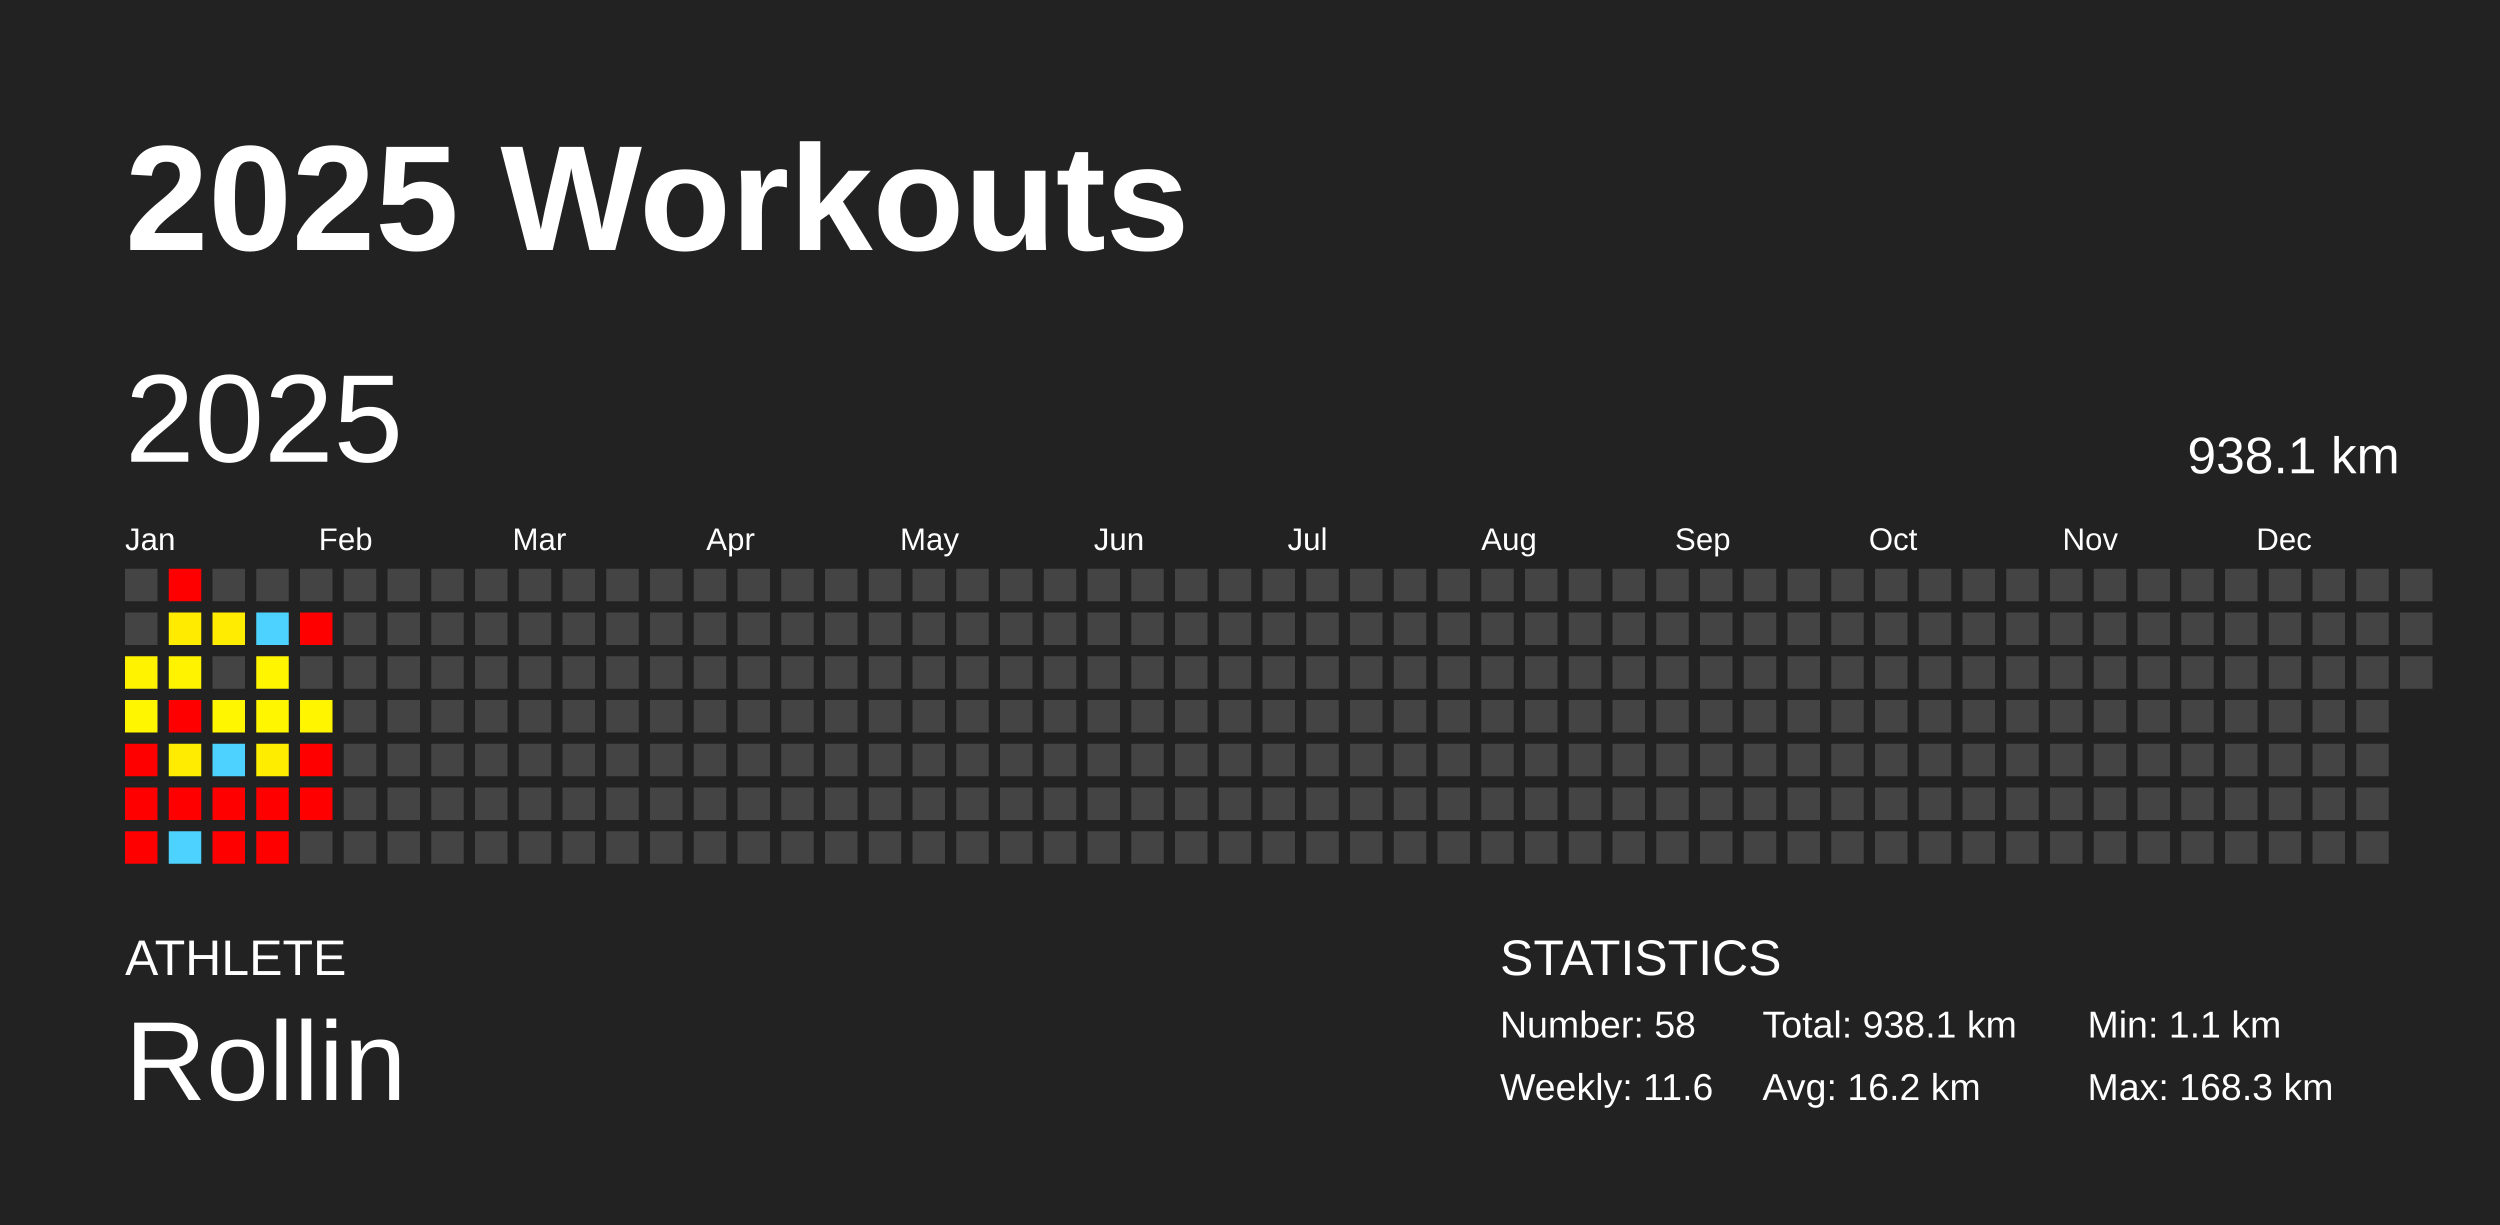
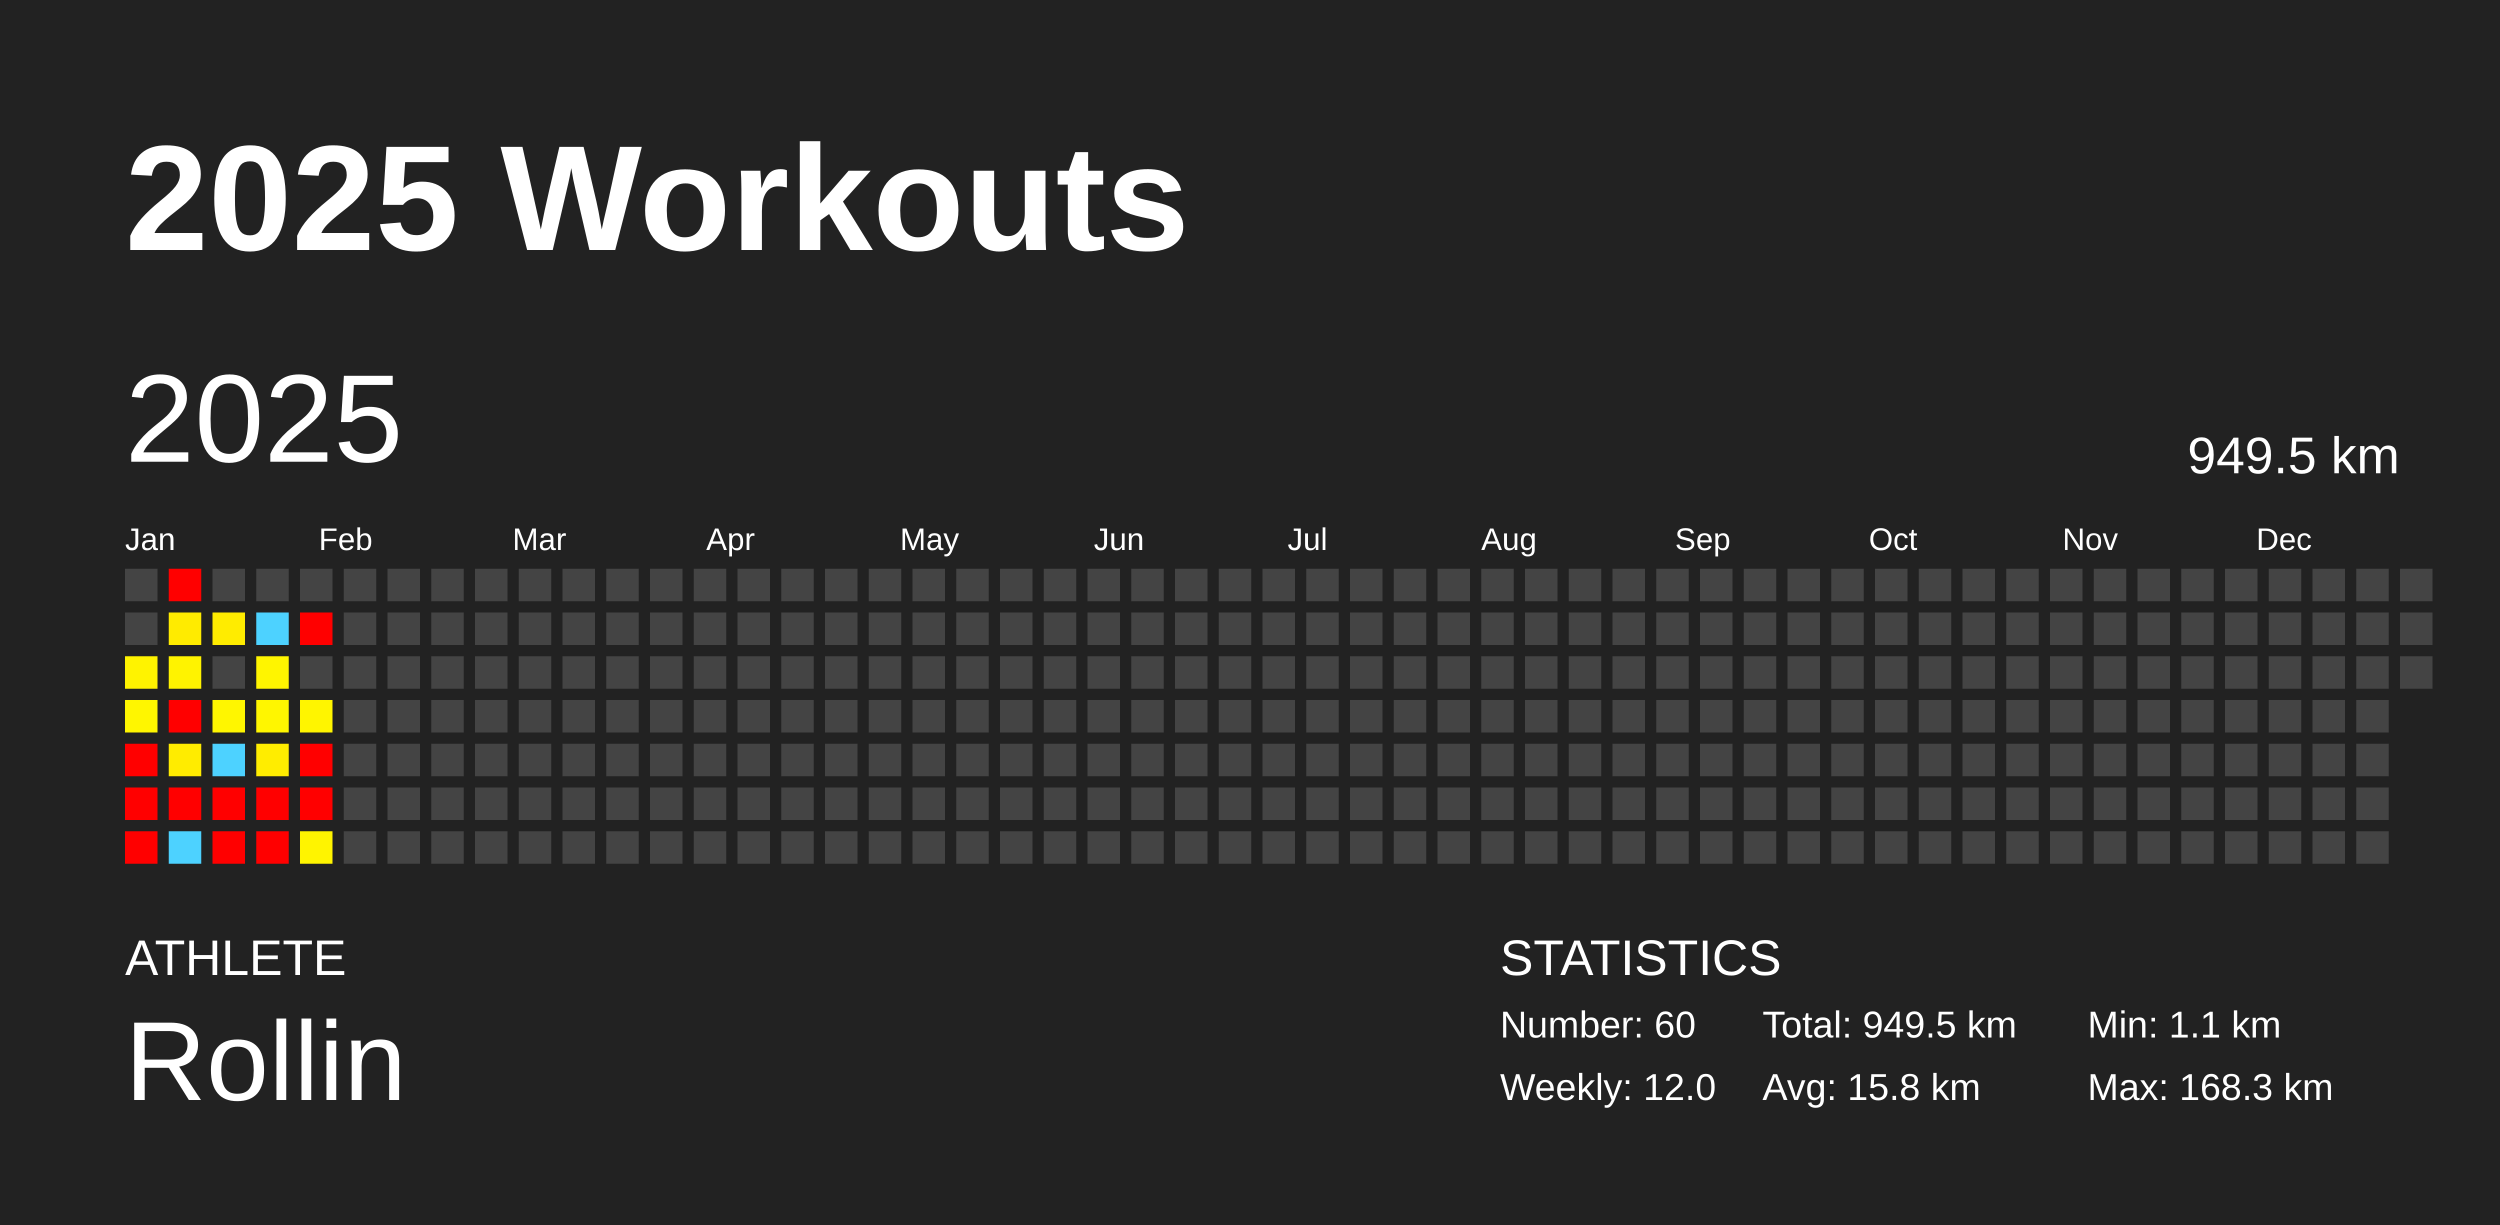
<svg xmlns="http://www.w3.org/2000/svg" baseProfile="full" height="98mm" version="1.1" viewBox="0,0,200,98" width="200mm">
  <defs />
  <rect fill="#222222" height="98" width="200" x="0" y="0" />
  <text fill="#FFFFFF" style="font-size:12px; font-family:Arial; font-weight:bold;" x="10" y="20">2025 Workouts</text>
  <text fill="#FFFFFF" style="font-size:4px; font-family:Arial" x="10" y="78">ATHLETE</text>
  <text fill="#FFFFFF" style="font-size:9px; font-family:Arial" x="10" y="88">Rollin</text>
  <text fill="#FFFFFF" style="font-size:4px; font-family:Arial" x="120" y="78">STATISTICS</text>
-   <text fill="#FFFFFF" style="font-size:3px; font-family:Arial" x="120" y="83">Number: 58</text>
-   <text fill="#FFFFFF" style="font-size:3px; font-family:Arial" x="120" y="88">Weekly: 11.6</text>
-   <text fill="#FFFFFF" style="font-size:3px; font-family:Arial" x="141" y="83">Total: 938.1 km</text>
-   <text fill="#FFFFFF" style="font-size:3px; font-family:Arial" x="141" y="88">Avg: 16.2 km</text>
+   <text fill="#FFFFFF" style="font-size:3px; font-family:Arial" x="120" y="83">Number: 60</text>
+   <text fill="#FFFFFF" style="font-size:3px; font-family:Arial" x="120" y="88">Weekly: 12.0</text>
+   <text fill="#FFFFFF" style="font-size:3px; font-family:Arial" x="141" y="83">Total: 949.5 km</text>
+   <text fill="#FFFFFF" style="font-size:3px; font-family:Arial" x="141" y="88">Avg: 15.8 km</text>
  <text fill="#FFFFFF" style="font-size:3px; font-family:Arial" x="167" y="83">Min: 1.1 km</text>
  <text fill="#FFFFFF" style="font-size:3px; font-family:Arial" x="167" y="88">Max: 168.3 km</text>
  <text dominant-baseline="hanging" fill="#FFFFFF" style="font-size:10.0px; font-family:Arial;" x="10" y="30">2025</text>
-   <text dominant-baseline="hanging" fill="#FFFFFF" style="font-size:4.125px; font-family:Arial;" x="175" y="35">938.1 km</text>
+   <text dominant-baseline="hanging" fill="#FFFFFF" style="font-size:4.125px; font-family:Arial;" x="175" y="35">949.5 km</text>
  <text fill="#FFFFFF" style="font-size:2.5px; font-family:Arial" x="10.0" y="44">Jan</text>
  <text fill="#FFFFFF" style="font-size:2.5px; font-family:Arial" x="25.5" y="44">Feb</text>
  <text fill="#FFFFFF" style="font-size:2.5px; font-family:Arial" x="41.0" y="44">Mar</text>
  <text fill="#FFFFFF" style="font-size:2.5px; font-family:Arial" x="56.5" y="44">Apr</text>
  <text fill="#FFFFFF" style="font-size:2.5px; font-family:Arial" x="72.0" y="44">May</text>
  <text fill="#FFFFFF" style="font-size:2.5px; font-family:Arial" x="87.5" y="44">Jun</text>
  <text fill="#FFFFFF" style="font-size:2.5px; font-family:Arial" x="103.0" y="44">Jul</text>
  <text fill="#FFFFFF" style="font-size:2.5px; font-family:Arial" x="118.5" y="44">Aug</text>
  <text fill="#FFFFFF" style="font-size:2.5px; font-family:Arial" x="134.0" y="44">Sep</text>
  <text fill="#FFFFFF" style="font-size:2.5px; font-family:Arial" x="149.5" y="44">Oct</text>
  <text fill="#FFFFFF" style="font-size:2.5px; font-family:Arial" x="165.0" y="44">Nov</text>
  <text fill="#FFFFFF" style="font-size:2.5px; font-family:Arial" x="180.5" y="44">Dec</text>
  <rect fill="#444444" height="2.6" width="2.6" x="10.0" y="45.5" />
  <rect fill="#444444" height="2.6" width="2.6" x="10.0" y="49.0" />
  <rect fill="#fff300" height="2.6" width="2.6" x="10.0" y="52.5" />
  <rect fill="#fff600" height="2.6" width="2.6" x="10.0" y="56.0" />
  <rect fill="red" height="2.6" width="2.6" x="10.0" y="59.5" />
  <rect fill="red" height="2.6" width="2.6" x="10.0" y="63.0" />
  <rect fill="red" height="2.6" width="2.6" x="10.0" y="66.5" />
  <rect fill="red" height="2.6" width="2.6" x="13.5" y="45.5" />
  <rect fill="#ffeb00" height="2.6" width="2.6" x="13.5" y="49.0" />
  <rect fill="#fff300" height="2.6" width="2.6" x="13.5" y="52.5" />
  <rect fill="red" height="2.6" width="2.6" x="13.5" y="56.0" />
  <rect fill="#ffec00" height="2.6" width="2.6" x="13.5" y="59.5" />
  <rect fill="red" height="2.6" width="2.6" x="13.5" y="63.0" />
  <rect fill="#4dd2ff" height="2.6" width="2.6" x="13.5" y="66.5" />
  <rect fill="#444444" height="2.6" width="2.6" x="17.0" y="45.5" />
  <rect fill="#ffec00" height="2.6" width="2.6" x="17.0" y="49.0" />
  <rect fill="#444444" height="2.6" width="2.6" x="17.0" y="52.5" />
  <rect fill="#fff600" height="2.6" width="2.6" x="17.0" y="56.0" />
  <rect fill="#4dd2ff" height="2.6" width="2.6" x="17.0" y="59.5" />
  <rect fill="red" height="2.6" width="2.6" x="17.0" y="63.0" />
  <rect fill="red" height="2.6" width="2.6" x="17.0" y="66.5" />
  <rect fill="#444444" height="2.6" width="2.6" x="20.5" y="45.5" />
  <rect fill="#4dd2ff" height="2.6" width="2.6" x="20.5" y="49.0" />
  <rect fill="#fff500" height="2.6" width="2.6" x="20.5" y="52.5" />
  <rect fill="#fff600" height="2.6" width="2.6" x="20.5" y="56.0" />
  <rect fill="#ffed00" height="2.6" width="2.6" x="20.5" y="59.5" />
  <rect fill="red" height="2.6" width="2.6" x="20.5" y="63.0" />
  <rect fill="red" height="2.6" width="2.6" x="20.5" y="66.5" />
  <rect fill="#444444" height="2.6" width="2.6" x="24.0" y="45.5" />
  <rect fill="red" height="2.6" width="2.6" x="24.0" y="49.0" />
  <rect fill="#444444" height="2.6" width="2.6" x="24.0" y="52.5" />
  <rect fill="#fff500" height="2.6" width="2.6" x="24.0" y="56.0" />
  <rect fill="red" height="2.6" width="2.6" x="24.0" y="59.5" />
  <rect fill="red" height="2.6" width="2.6" x="24.0" y="63.0" />
-   <rect fill="#444444" height="2.6" width="2.6" x="24.0" y="66.5" />
+   <rect fill="#fff400" height="2.6" width="2.6" x="24.0" y="66.5" />
  <rect fill="#444444" height="2.6" width="2.6" x="27.5" y="45.5" />
  <rect fill="#444444" height="2.6" width="2.6" x="27.5" y="49.0" />
  <rect fill="#444444" height="2.6" width="2.6" x="27.5" y="52.5" />
  <rect fill="#444444" height="2.6" width="2.6" x="27.5" y="56.0" />
  <rect fill="#444444" height="2.6" width="2.6" x="27.5" y="59.5" />
  <rect fill="#444444" height="2.6" width="2.6" x="27.5" y="63.0" />
  <rect fill="#444444" height="2.6" width="2.6" x="27.5" y="66.5" />
  <rect fill="#444444" height="2.6" width="2.6" x="31.0" y="45.5" />
  <rect fill="#444444" height="2.6" width="2.6" x="31.0" y="49.0" />
  <rect fill="#444444" height="2.6" width="2.6" x="31.0" y="52.5" />
  <rect fill="#444444" height="2.6" width="2.6" x="31.0" y="56.0" />
  <rect fill="#444444" height="2.6" width="2.6" x="31.0" y="59.5" />
  <rect fill="#444444" height="2.6" width="2.6" x="31.0" y="63.0" />
  <rect fill="#444444" height="2.6" width="2.6" x="31.0" y="66.5" />
  <rect fill="#444444" height="2.6" width="2.6" x="34.5" y="45.5" />
  <rect fill="#444444" height="2.6" width="2.6" x="34.5" y="49.0" />
  <rect fill="#444444" height="2.6" width="2.6" x="34.5" y="52.5" />
  <rect fill="#444444" height="2.6" width="2.6" x="34.5" y="56.0" />
  <rect fill="#444444" height="2.6" width="2.6" x="34.5" y="59.5" />
  <rect fill="#444444" height="2.6" width="2.6" x="34.5" y="63.0" />
  <rect fill="#444444" height="2.6" width="2.6" x="34.5" y="66.5" />
  <rect fill="#444444" height="2.6" width="2.6" x="38.0" y="45.5" />
  <rect fill="#444444" height="2.6" width="2.6" x="38.0" y="49.0" />
  <rect fill="#444444" height="2.6" width="2.6" x="38.0" y="52.5" />
  <rect fill="#444444" height="2.6" width="2.6" x="38.0" y="56.0" />
  <rect fill="#444444" height="2.6" width="2.6" x="38.0" y="59.5" />
  <rect fill="#444444" height="2.6" width="2.6" x="38.0" y="63.0" />
  <rect fill="#444444" height="2.6" width="2.6" x="38.0" y="66.5" />
  <rect fill="#444444" height="2.6" width="2.6" x="41.5" y="45.5" />
  <rect fill="#444444" height="2.6" width="2.6" x="41.5" y="49.0" />
  <rect fill="#444444" height="2.6" width="2.6" x="41.5" y="52.5" />
  <rect fill="#444444" height="2.6" width="2.6" x="41.5" y="56.0" />
  <rect fill="#444444" height="2.6" width="2.6" x="41.5" y="59.5" />
  <rect fill="#444444" height="2.6" width="2.6" x="41.5" y="63.0" />
  <rect fill="#444444" height="2.6" width="2.6" x="41.5" y="66.5" />
  <rect fill="#444444" height="2.6" width="2.6" x="45.0" y="45.5" />
  <rect fill="#444444" height="2.6" width="2.6" x="45.0" y="49.0" />
  <rect fill="#444444" height="2.6" width="2.6" x="45.0" y="52.5" />
  <rect fill="#444444" height="2.6" width="2.6" x="45.0" y="56.0" />
  <rect fill="#444444" height="2.6" width="2.6" x="45.0" y="59.5" />
  <rect fill="#444444" height="2.6" width="2.6" x="45.0" y="63.0" />
  <rect fill="#444444" height="2.6" width="2.6" x="45.0" y="66.5" />
  <rect fill="#444444" height="2.6" width="2.6" x="48.5" y="45.5" />
  <rect fill="#444444" height="2.6" width="2.6" x="48.5" y="49.0" />
  <rect fill="#444444" height="2.6" width="2.6" x="48.5" y="52.5" />
  <rect fill="#444444" height="2.6" width="2.6" x="48.5" y="56.0" />
  <rect fill="#444444" height="2.6" width="2.6" x="48.5" y="59.5" />
  <rect fill="#444444" height="2.6" width="2.6" x="48.5" y="63.0" />
  <rect fill="#444444" height="2.6" width="2.6" x="48.5" y="66.5" />
  <rect fill="#444444" height="2.6" width="2.6" x="52.0" y="45.5" />
  <rect fill="#444444" height="2.6" width="2.6" x="52.0" y="49.0" />
  <rect fill="#444444" height="2.6" width="2.6" x="52.0" y="52.5" />
  <rect fill="#444444" height="2.6" width="2.6" x="52.0" y="56.0" />
  <rect fill="#444444" height="2.6" width="2.6" x="52.0" y="59.5" />
  <rect fill="#444444" height="2.6" width="2.6" x="52.0" y="63.0" />
  <rect fill="#444444" height="2.6" width="2.6" x="52.0" y="66.5" />
  <rect fill="#444444" height="2.6" width="2.6" x="55.5" y="45.5" />
  <rect fill="#444444" height="2.6" width="2.6" x="55.5" y="49.0" />
  <rect fill="#444444" height="2.6" width="2.6" x="55.5" y="52.5" />
  <rect fill="#444444" height="2.6" width="2.6" x="55.5" y="56.0" />
  <rect fill="#444444" height="2.6" width="2.6" x="55.5" y="59.5" />
  <rect fill="#444444" height="2.6" width="2.6" x="55.5" y="63.0" />
  <rect fill="#444444" height="2.6" width="2.6" x="55.5" y="66.5" />
  <rect fill="#444444" height="2.6" width="2.6" x="59.0" y="45.5" />
  <rect fill="#444444" height="2.6" width="2.6" x="59.0" y="49.0" />
  <rect fill="#444444" height="2.6" width="2.6" x="59.0" y="52.5" />
  <rect fill="#444444" height="2.6" width="2.6" x="59.0" y="56.0" />
  <rect fill="#444444" height="2.6" width="2.6" x="59.0" y="59.5" />
  <rect fill="#444444" height="2.6" width="2.6" x="59.0" y="63.0" />
  <rect fill="#444444" height="2.6" width="2.6" x="59.0" y="66.5" />
  <rect fill="#444444" height="2.6" width="2.6" x="62.5" y="45.5" />
  <rect fill="#444444" height="2.6" width="2.6" x="62.5" y="49.0" />
  <rect fill="#444444" height="2.6" width="2.6" x="62.5" y="52.5" />
  <rect fill="#444444" height="2.6" width="2.6" x="62.5" y="56.0" />
  <rect fill="#444444" height="2.6" width="2.6" x="62.5" y="59.5" />
  <rect fill="#444444" height="2.6" width="2.6" x="62.5" y="63.0" />
  <rect fill="#444444" height="2.6" width="2.6" x="62.5" y="66.5" />
  <rect fill="#444444" height="2.6" width="2.6" x="66.0" y="45.5" />
  <rect fill="#444444" height="2.6" width="2.6" x="66.0" y="49.0" />
  <rect fill="#444444" height="2.6" width="2.6" x="66.0" y="52.5" />
  <rect fill="#444444" height="2.6" width="2.6" x="66.0" y="56.0" />
  <rect fill="#444444" height="2.6" width="2.6" x="66.0" y="59.5" />
  <rect fill="#444444" height="2.6" width="2.6" x="66.0" y="63.0" />
  <rect fill="#444444" height="2.6" width="2.6" x="66.0" y="66.5" />
  <rect fill="#444444" height="2.6" width="2.6" x="69.5" y="45.5" />
  <rect fill="#444444" height="2.6" width="2.6" x="69.5" y="49.0" />
  <rect fill="#444444" height="2.6" width="2.6" x="69.5" y="52.5" />
  <rect fill="#444444" height="2.6" width="2.6" x="69.5" y="56.0" />
  <rect fill="#444444" height="2.6" width="2.6" x="69.5" y="59.5" />
  <rect fill="#444444" height="2.6" width="2.6" x="69.5" y="63.0" />
  <rect fill="#444444" height="2.6" width="2.6" x="69.5" y="66.5" />
  <rect fill="#444444" height="2.6" width="2.6" x="73.0" y="45.5" />
  <rect fill="#444444" height="2.6" width="2.6" x="73.0" y="49.0" />
  <rect fill="#444444" height="2.6" width="2.6" x="73.0" y="52.5" />
  <rect fill="#444444" height="2.6" width="2.6" x="73.0" y="56.0" />
  <rect fill="#444444" height="2.6" width="2.6" x="73.0" y="59.5" />
  <rect fill="#444444" height="2.6" width="2.6" x="73.0" y="63.0" />
  <rect fill="#444444" height="2.6" width="2.6" x="73.0" y="66.5" />
  <rect fill="#444444" height="2.6" width="2.6" x="76.5" y="45.5" />
  <rect fill="#444444" height="2.6" width="2.6" x="76.5" y="49.0" />
  <rect fill="#444444" height="2.6" width="2.6" x="76.5" y="52.5" />
  <rect fill="#444444" height="2.6" width="2.6" x="76.5" y="56.0" />
  <rect fill="#444444" height="2.6" width="2.6" x="76.5" y="59.5" />
  <rect fill="#444444" height="2.6" width="2.6" x="76.5" y="63.0" />
  <rect fill="#444444" height="2.6" width="2.6" x="76.5" y="66.5" />
  <rect fill="#444444" height="2.6" width="2.6" x="80.0" y="45.5" />
  <rect fill="#444444" height="2.6" width="2.6" x="80.0" y="49.0" />
  <rect fill="#444444" height="2.6" width="2.6" x="80.0" y="52.5" />
  <rect fill="#444444" height="2.6" width="2.6" x="80.0" y="56.0" />
  <rect fill="#444444" height="2.6" width="2.6" x="80.0" y="59.5" />
  <rect fill="#444444" height="2.6" width="2.6" x="80.0" y="63.0" />
  <rect fill="#444444" height="2.6" width="2.6" x="80.0" y="66.5" />
  <rect fill="#444444" height="2.6" width="2.6" x="83.5" y="45.5" />
  <rect fill="#444444" height="2.6" width="2.6" x="83.5" y="49.0" />
  <rect fill="#444444" height="2.6" width="2.6" x="83.5" y="52.5" />
  <rect fill="#444444" height="2.6" width="2.6" x="83.5" y="56.0" />
  <rect fill="#444444" height="2.6" width="2.6" x="83.5" y="59.5" />
  <rect fill="#444444" height="2.6" width="2.6" x="83.5" y="63.0" />
  <rect fill="#444444" height="2.6" width="2.6" x="83.5" y="66.5" />
  <rect fill="#444444" height="2.6" width="2.6" x="87.0" y="45.5" />
  <rect fill="#444444" height="2.6" width="2.6" x="87.0" y="49.0" />
  <rect fill="#444444" height="2.6" width="2.6" x="87.0" y="52.5" />
  <rect fill="#444444" height="2.6" width="2.6" x="87.0" y="56.0" />
  <rect fill="#444444" height="2.6" width="2.6" x="87.0" y="59.5" />
  <rect fill="#444444" height="2.6" width="2.6" x="87.0" y="63.0" />
  <rect fill="#444444" height="2.6" width="2.6" x="87.0" y="66.5" />
  <rect fill="#444444" height="2.6" width="2.6" x="90.5" y="45.5" />
  <rect fill="#444444" height="2.6" width="2.6" x="90.5" y="49.0" />
  <rect fill="#444444" height="2.6" width="2.6" x="90.5" y="52.5" />
  <rect fill="#444444" height="2.6" width="2.6" x="90.5" y="56.0" />
  <rect fill="#444444" height="2.6" width="2.6" x="90.5" y="59.5" />
  <rect fill="#444444" height="2.6" width="2.6" x="90.5" y="63.0" />
  <rect fill="#444444" height="2.6" width="2.6" x="90.5" y="66.5" />
  <rect fill="#444444" height="2.6" width="2.6" x="94.0" y="45.5" />
  <rect fill="#444444" height="2.6" width="2.6" x="94.0" y="49.0" />
  <rect fill="#444444" height="2.6" width="2.6" x="94.0" y="52.5" />
  <rect fill="#444444" height="2.6" width="2.6" x="94.0" y="56.0" />
  <rect fill="#444444" height="2.6" width="2.6" x="94.0" y="59.5" />
  <rect fill="#444444" height="2.6" width="2.6" x="94.0" y="63.0" />
  <rect fill="#444444" height="2.6" width="2.6" x="94.0" y="66.5" />
  <rect fill="#444444" height="2.6" width="2.6" x="97.5" y="45.5" />
  <rect fill="#444444" height="2.6" width="2.6" x="97.5" y="49.0" />
  <rect fill="#444444" height="2.6" width="2.6" x="97.5" y="52.5" />
  <rect fill="#444444" height="2.6" width="2.6" x="97.5" y="56.0" />
  <rect fill="#444444" height="2.6" width="2.6" x="97.5" y="59.5" />
  <rect fill="#444444" height="2.6" width="2.6" x="97.5" y="63.0" />
  <rect fill="#444444" height="2.6" width="2.6" x="97.5" y="66.5" />
  <rect fill="#444444" height="2.6" width="2.6" x="101.0" y="45.5" />
  <rect fill="#444444" height="2.6" width="2.6" x="101.0" y="49.0" />
  <rect fill="#444444" height="2.6" width="2.6" x="101.0" y="52.5" />
  <rect fill="#444444" height="2.6" width="2.6" x="101.0" y="56.0" />
  <rect fill="#444444" height="2.6" width="2.6" x="101.0" y="59.5" />
  <rect fill="#444444" height="2.6" width="2.6" x="101.0" y="63.0" />
  <rect fill="#444444" height="2.6" width="2.6" x="101.0" y="66.5" />
  <rect fill="#444444" height="2.6" width="2.6" x="104.5" y="45.5" />
  <rect fill="#444444" height="2.6" width="2.6" x="104.5" y="49.0" />
  <rect fill="#444444" height="2.6" width="2.6" x="104.5" y="52.5" />
  <rect fill="#444444" height="2.6" width="2.6" x="104.5" y="56.0" />
  <rect fill="#444444" height="2.6" width="2.6" x="104.5" y="59.5" />
  <rect fill="#444444" height="2.6" width="2.6" x="104.5" y="63.0" />
  <rect fill="#444444" height="2.6" width="2.6" x="104.5" y="66.5" />
  <rect fill="#444444" height="2.6" width="2.6" x="108.0" y="45.5" />
  <rect fill="#444444" height="2.6" width="2.6" x="108.0" y="49.0" />
  <rect fill="#444444" height="2.6" width="2.6" x="108.0" y="52.5" />
  <rect fill="#444444" height="2.6" width="2.6" x="108.0" y="56.0" />
  <rect fill="#444444" height="2.6" width="2.6" x="108.0" y="59.5" />
  <rect fill="#444444" height="2.6" width="2.6" x="108.0" y="63.0" />
  <rect fill="#444444" height="2.6" width="2.6" x="108.0" y="66.5" />
  <rect fill="#444444" height="2.6" width="2.6" x="111.5" y="45.5" />
  <rect fill="#444444" height="2.6" width="2.6" x="111.5" y="49.0" />
  <rect fill="#444444" height="2.6" width="2.6" x="111.5" y="52.5" />
  <rect fill="#444444" height="2.6" width="2.6" x="111.5" y="56.0" />
  <rect fill="#444444" height="2.6" width="2.6" x="111.5" y="59.5" />
  <rect fill="#444444" height="2.6" width="2.6" x="111.5" y="63.0" />
  <rect fill="#444444" height="2.6" width="2.6" x="111.5" y="66.5" />
  <rect fill="#444444" height="2.6" width="2.6" x="115.0" y="45.5" />
  <rect fill="#444444" height="2.6" width="2.6" x="115.0" y="49.0" />
  <rect fill="#444444" height="2.6" width="2.6" x="115.0" y="52.5" />
  <rect fill="#444444" height="2.6" width="2.6" x="115.0" y="56.0" />
  <rect fill="#444444" height="2.6" width="2.6" x="115.0" y="59.5" />
  <rect fill="#444444" height="2.6" width="2.6" x="115.0" y="63.0" />
  <rect fill="#444444" height="2.6" width="2.6" x="115.0" y="66.5" />
  <rect fill="#444444" height="2.6" width="2.6" x="118.5" y="45.5" />
  <rect fill="#444444" height="2.6" width="2.6" x="118.5" y="49.0" />
  <rect fill="#444444" height="2.6" width="2.6" x="118.5" y="52.5" />
  <rect fill="#444444" height="2.6" width="2.6" x="118.5" y="56.0" />
  <rect fill="#444444" height="2.6" width="2.6" x="118.5" y="59.5" />
  <rect fill="#444444" height="2.6" width="2.6" x="118.5" y="63.0" />
  <rect fill="#444444" height="2.6" width="2.6" x="118.5" y="66.5" />
  <rect fill="#444444" height="2.6" width="2.6" x="122.0" y="45.5" />
  <rect fill="#444444" height="2.6" width="2.6" x="122.0" y="49.0" />
  <rect fill="#444444" height="2.6" width="2.6" x="122.0" y="52.5" />
  <rect fill="#444444" height="2.6" width="2.6" x="122.0" y="56.0" />
  <rect fill="#444444" height="2.6" width="2.6" x="122.0" y="59.5" />
  <rect fill="#444444" height="2.6" width="2.6" x="122.0" y="63.0" />
  <rect fill="#444444" height="2.6" width="2.6" x="122.0" y="66.5" />
  <rect fill="#444444" height="2.6" width="2.6" x="125.5" y="45.5" />
  <rect fill="#444444" height="2.6" width="2.6" x="125.5" y="49.0" />
  <rect fill="#444444" height="2.6" width="2.6" x="125.5" y="52.5" />
  <rect fill="#444444" height="2.6" width="2.6" x="125.5" y="56.0" />
  <rect fill="#444444" height="2.6" width="2.6" x="125.5" y="59.5" />
  <rect fill="#444444" height="2.6" width="2.6" x="125.5" y="63.0" />
  <rect fill="#444444" height="2.6" width="2.6" x="125.5" y="66.5" />
  <rect fill="#444444" height="2.6" width="2.6" x="129.0" y="45.5" />
  <rect fill="#444444" height="2.6" width="2.6" x="129.0" y="49.0" />
  <rect fill="#444444" height="2.6" width="2.6" x="129.0" y="52.5" />
  <rect fill="#444444" height="2.6" width="2.6" x="129.0" y="56.0" />
  <rect fill="#444444" height="2.6" width="2.6" x="129.0" y="59.5" />
  <rect fill="#444444" height="2.6" width="2.6" x="129.0" y="63.0" />
  <rect fill="#444444" height="2.6" width="2.6" x="129.0" y="66.5" />
  <rect fill="#444444" height="2.6" width="2.6" x="132.5" y="45.5" />
  <rect fill="#444444" height="2.6" width="2.6" x="132.5" y="49.0" />
  <rect fill="#444444" height="2.6" width="2.6" x="132.5" y="52.5" />
  <rect fill="#444444" height="2.6" width="2.6" x="132.5" y="56.0" />
  <rect fill="#444444" height="2.6" width="2.6" x="132.5" y="59.5" />
  <rect fill="#444444" height="2.6" width="2.6" x="132.5" y="63.0" />
  <rect fill="#444444" height="2.6" width="2.6" x="132.5" y="66.5" />
  <rect fill="#444444" height="2.6" width="2.6" x="136.0" y="45.5" />
  <rect fill="#444444" height="2.6" width="2.6" x="136.0" y="49.0" />
  <rect fill="#444444" height="2.6" width="2.6" x="136.0" y="52.5" />
  <rect fill="#444444" height="2.6" width="2.6" x="136.0" y="56.0" />
  <rect fill="#444444" height="2.6" width="2.6" x="136.0" y="59.5" />
  <rect fill="#444444" height="2.6" width="2.6" x="136.0" y="63.0" />
  <rect fill="#444444" height="2.6" width="2.6" x="136.0" y="66.5" />
  <rect fill="#444444" height="2.6" width="2.6" x="139.5" y="45.5" />
  <rect fill="#444444" height="2.6" width="2.6" x="139.5" y="49.0" />
  <rect fill="#444444" height="2.6" width="2.6" x="139.5" y="52.5" />
  <rect fill="#444444" height="2.6" width="2.6" x="139.5" y="56.0" />
  <rect fill="#444444" height="2.6" width="2.6" x="139.5" y="59.5" />
  <rect fill="#444444" height="2.6" width="2.6" x="139.5" y="63.0" />
  <rect fill="#444444" height="2.6" width="2.6" x="139.5" y="66.5" />
  <rect fill="#444444" height="2.6" width="2.6" x="143.0" y="45.5" />
  <rect fill="#444444" height="2.6" width="2.6" x="143.0" y="49.0" />
  <rect fill="#444444" height="2.6" width="2.6" x="143.0" y="52.5" />
  <rect fill="#444444" height="2.6" width="2.6" x="143.0" y="56.0" />
  <rect fill="#444444" height="2.6" width="2.6" x="143.0" y="59.5" />
  <rect fill="#444444" height="2.6" width="2.6" x="143.0" y="63.0" />
  <rect fill="#444444" height="2.6" width="2.6" x="143.0" y="66.5" />
  <rect fill="#444444" height="2.6" width="2.6" x="146.5" y="45.5" />
  <rect fill="#444444" height="2.6" width="2.6" x="146.5" y="49.0" />
  <rect fill="#444444" height="2.6" width="2.6" x="146.5" y="52.5" />
  <rect fill="#444444" height="2.6" width="2.6" x="146.5" y="56.0" />
  <rect fill="#444444" height="2.6" width="2.6" x="146.5" y="59.5" />
  <rect fill="#444444" height="2.6" width="2.6" x="146.5" y="63.0" />
  <rect fill="#444444" height="2.6" width="2.6" x="146.5" y="66.5" />
  <rect fill="#444444" height="2.6" width="2.6" x="150.0" y="45.5" />
  <rect fill="#444444" height="2.6" width="2.6" x="150.0" y="49.0" />
  <rect fill="#444444" height="2.6" width="2.6" x="150.0" y="52.5" />
  <rect fill="#444444" height="2.6" width="2.6" x="150.0" y="56.0" />
  <rect fill="#444444" height="2.6" width="2.6" x="150.0" y="59.5" />
  <rect fill="#444444" height="2.6" width="2.6" x="150.0" y="63.0" />
  <rect fill="#444444" height="2.6" width="2.6" x="150.0" y="66.5" />
  <rect fill="#444444" height="2.6" width="2.6" x="153.5" y="45.5" />
  <rect fill="#444444" height="2.6" width="2.6" x="153.5" y="49.0" />
  <rect fill="#444444" height="2.6" width="2.6" x="153.5" y="52.5" />
  <rect fill="#444444" height="2.6" width="2.6" x="153.5" y="56.0" />
  <rect fill="#444444" height="2.6" width="2.6" x="153.5" y="59.5" />
  <rect fill="#444444" height="2.6" width="2.6" x="153.5" y="63.0" />
  <rect fill="#444444" height="2.6" width="2.6" x="153.5" y="66.5" />
  <rect fill="#444444" height="2.6" width="2.6" x="157.0" y="45.5" />
  <rect fill="#444444" height="2.6" width="2.6" x="157.0" y="49.0" />
  <rect fill="#444444" height="2.6" width="2.6" x="157.0" y="52.5" />
  <rect fill="#444444" height="2.6" width="2.6" x="157.0" y="56.0" />
  <rect fill="#444444" height="2.6" width="2.6" x="157.0" y="59.5" />
  <rect fill="#444444" height="2.6" width="2.6" x="157.0" y="63.0" />
  <rect fill="#444444" height="2.6" width="2.6" x="157.0" y="66.5" />
  <rect fill="#444444" height="2.6" width="2.6" x="160.5" y="45.5" />
  <rect fill="#444444" height="2.6" width="2.6" x="160.5" y="49.0" />
  <rect fill="#444444" height="2.6" width="2.6" x="160.5" y="52.5" />
  <rect fill="#444444" height="2.6" width="2.6" x="160.5" y="56.0" />
  <rect fill="#444444" height="2.6" width="2.6" x="160.5" y="59.5" />
  <rect fill="#444444" height="2.6" width="2.6" x="160.5" y="63.0" />
  <rect fill="#444444" height="2.6" width="2.6" x="160.5" y="66.5" />
  <rect fill="#444444" height="2.6" width="2.6" x="164.0" y="45.5" />
  <rect fill="#444444" height="2.6" width="2.6" x="164.0" y="49.0" />
  <rect fill="#444444" height="2.6" width="2.6" x="164.0" y="52.5" />
  <rect fill="#444444" height="2.6" width="2.6" x="164.0" y="56.0" />
  <rect fill="#444444" height="2.6" width="2.6" x="164.0" y="59.5" />
  <rect fill="#444444" height="2.6" width="2.6" x="164.0" y="63.0" />
  <rect fill="#444444" height="2.6" width="2.6" x="164.0" y="66.5" />
  <rect fill="#444444" height="2.6" width="2.6" x="167.5" y="45.5" />
  <rect fill="#444444" height="2.6" width="2.6" x="167.5" y="49.0" />
  <rect fill="#444444" height="2.6" width="2.6" x="167.5" y="52.5" />
  <rect fill="#444444" height="2.6" width="2.6" x="167.5" y="56.0" />
  <rect fill="#444444" height="2.6" width="2.6" x="167.5" y="59.5" />
  <rect fill="#444444" height="2.6" width="2.6" x="167.5" y="63.0" />
  <rect fill="#444444" height="2.6" width="2.6" x="167.5" y="66.5" />
  <rect fill="#444444" height="2.6" width="2.6" x="171.0" y="45.5" />
  <rect fill="#444444" height="2.6" width="2.6" x="171.0" y="49.0" />
  <rect fill="#444444" height="2.6" width="2.6" x="171.0" y="52.5" />
  <rect fill="#444444" height="2.6" width="2.6" x="171.0" y="56.0" />
  <rect fill="#444444" height="2.6" width="2.6" x="171.0" y="59.5" />
  <rect fill="#444444" height="2.6" width="2.6" x="171.0" y="63.0" />
  <rect fill="#444444" height="2.6" width="2.6" x="171.0" y="66.5" />
  <rect fill="#444444" height="2.6" width="2.6" x="174.5" y="45.5" />
  <rect fill="#444444" height="2.6" width="2.6" x="174.5" y="49.0" />
  <rect fill="#444444" height="2.6" width="2.6" x="174.5" y="52.5" />
  <rect fill="#444444" height="2.6" width="2.6" x="174.5" y="56.0" />
  <rect fill="#444444" height="2.6" width="2.6" x="174.5" y="59.5" />
  <rect fill="#444444" height="2.6" width="2.6" x="174.5" y="63.0" />
  <rect fill="#444444" height="2.6" width="2.6" x="174.5" y="66.5" />
  <rect fill="#444444" height="2.6" width="2.6" x="178.0" y="45.5" />
  <rect fill="#444444" height="2.6" width="2.6" x="178.0" y="49.0" />
  <rect fill="#444444" height="2.6" width="2.6" x="178.0" y="52.5" />
  <rect fill="#444444" height="2.6" width="2.6" x="178.0" y="56.0" />
  <rect fill="#444444" height="2.6" width="2.6" x="178.0" y="59.5" />
  <rect fill="#444444" height="2.6" width="2.6" x="178.0" y="63.0" />
  <rect fill="#444444" height="2.6" width="2.6" x="178.0" y="66.5" />
  <rect fill="#444444" height="2.6" width="2.6" x="181.5" y="45.5" />
  <rect fill="#444444" height="2.6" width="2.6" x="181.5" y="49.0" />
  <rect fill="#444444" height="2.6" width="2.6" x="181.5" y="52.5" />
  <rect fill="#444444" height="2.6" width="2.6" x="181.5" y="56.0" />
  <rect fill="#444444" height="2.6" width="2.6" x="181.5" y="59.5" />
  <rect fill="#444444" height="2.6" width="2.6" x="181.5" y="63.0" />
  <rect fill="#444444" height="2.6" width="2.6" x="181.5" y="66.5" />
  <rect fill="#444444" height="2.6" width="2.6" x="185.0" y="45.5" />
  <rect fill="#444444" height="2.6" width="2.6" x="185.0" y="49.0" />
  <rect fill="#444444" height="2.6" width="2.6" x="185.0" y="52.5" />
  <rect fill="#444444" height="2.6" width="2.6" x="185.0" y="56.0" />
  <rect fill="#444444" height="2.6" width="2.6" x="185.0" y="59.5" />
  <rect fill="#444444" height="2.6" width="2.6" x="185.0" y="63.0" />
  <rect fill="#444444" height="2.6" width="2.6" x="185.0" y="66.5" />
  <rect fill="#444444" height="2.6" width="2.6" x="188.5" y="45.5" />
  <rect fill="#444444" height="2.6" width="2.6" x="188.5" y="49.0" />
  <rect fill="#444444" height="2.6" width="2.6" x="188.5" y="52.5" />
  <rect fill="#444444" height="2.6" width="2.6" x="188.5" y="56.0" />
  <rect fill="#444444" height="2.6" width="2.6" x="188.5" y="59.5" />
  <rect fill="#444444" height="2.6" width="2.6" x="188.5" y="63.0" />
  <rect fill="#444444" height="2.6" width="2.6" x="188.5" y="66.5" />
  <rect fill="#444444" height="2.6" width="2.6" x="192.0" y="45.5" />
  <rect fill="#444444" height="2.6" width="2.6" x="192.0" y="49.0" />
  <rect fill="#444444" height="2.6" width="2.6" x="192.0" y="52.5" />
</svg>
